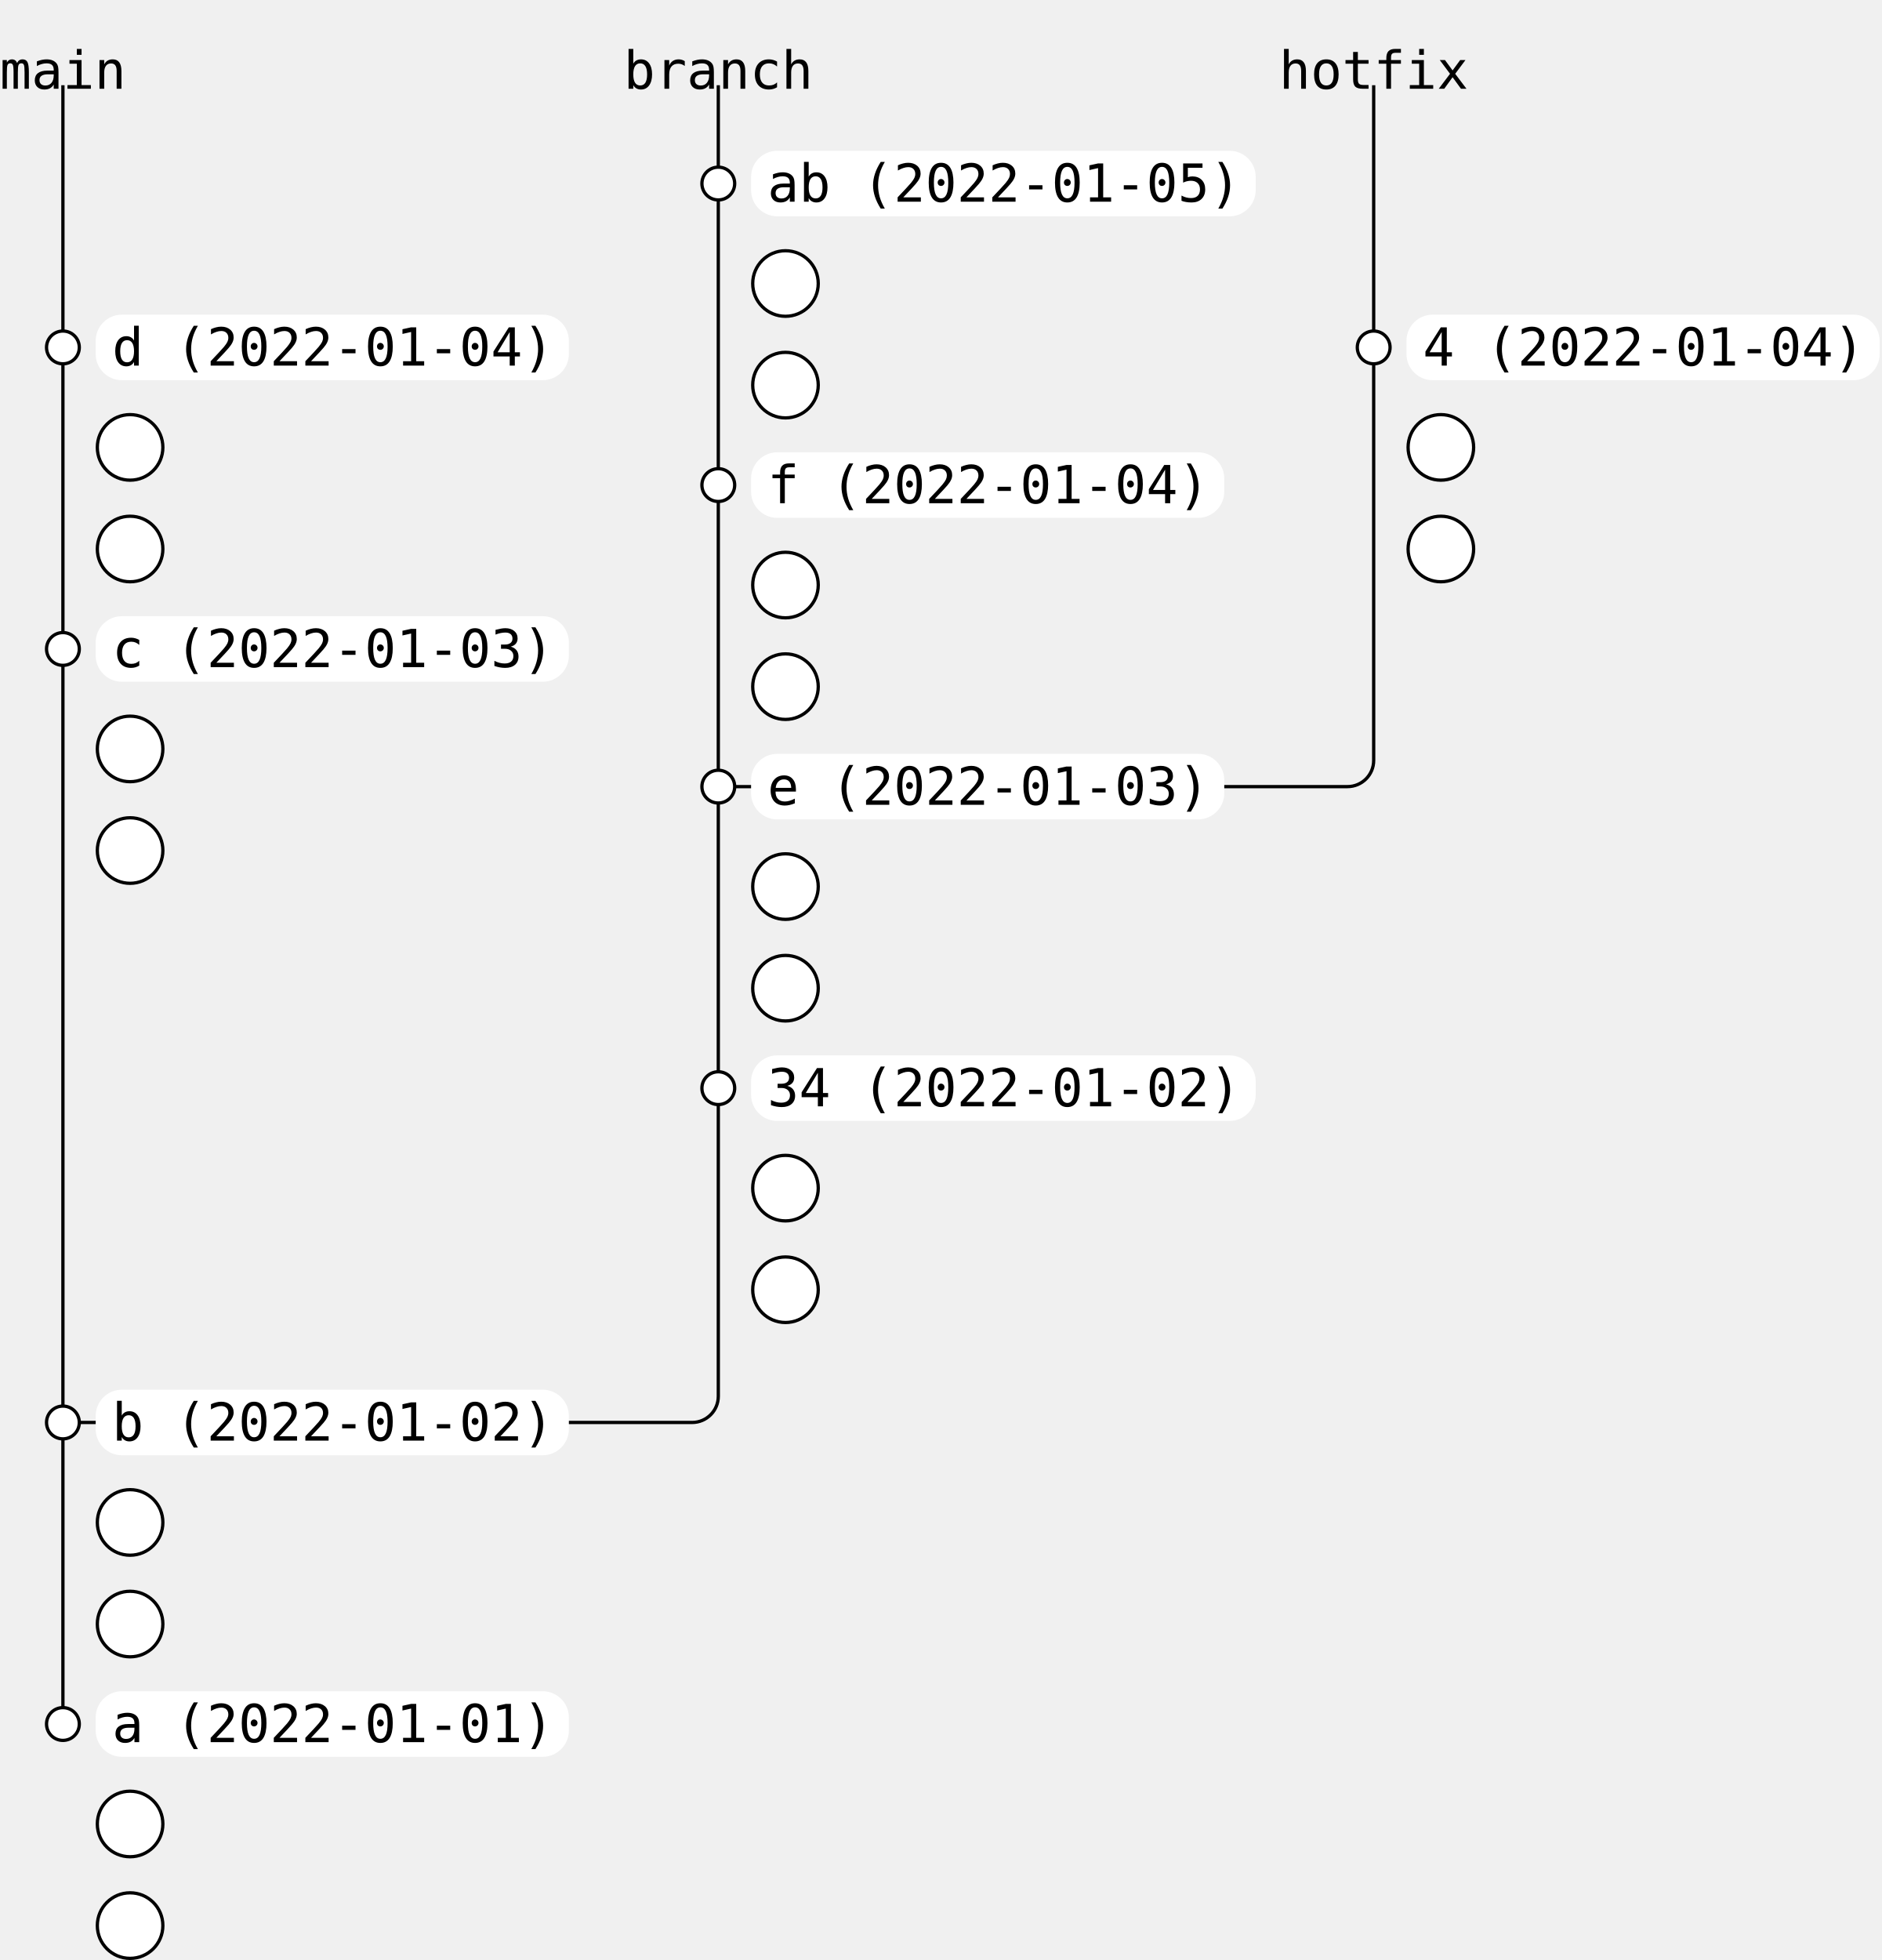
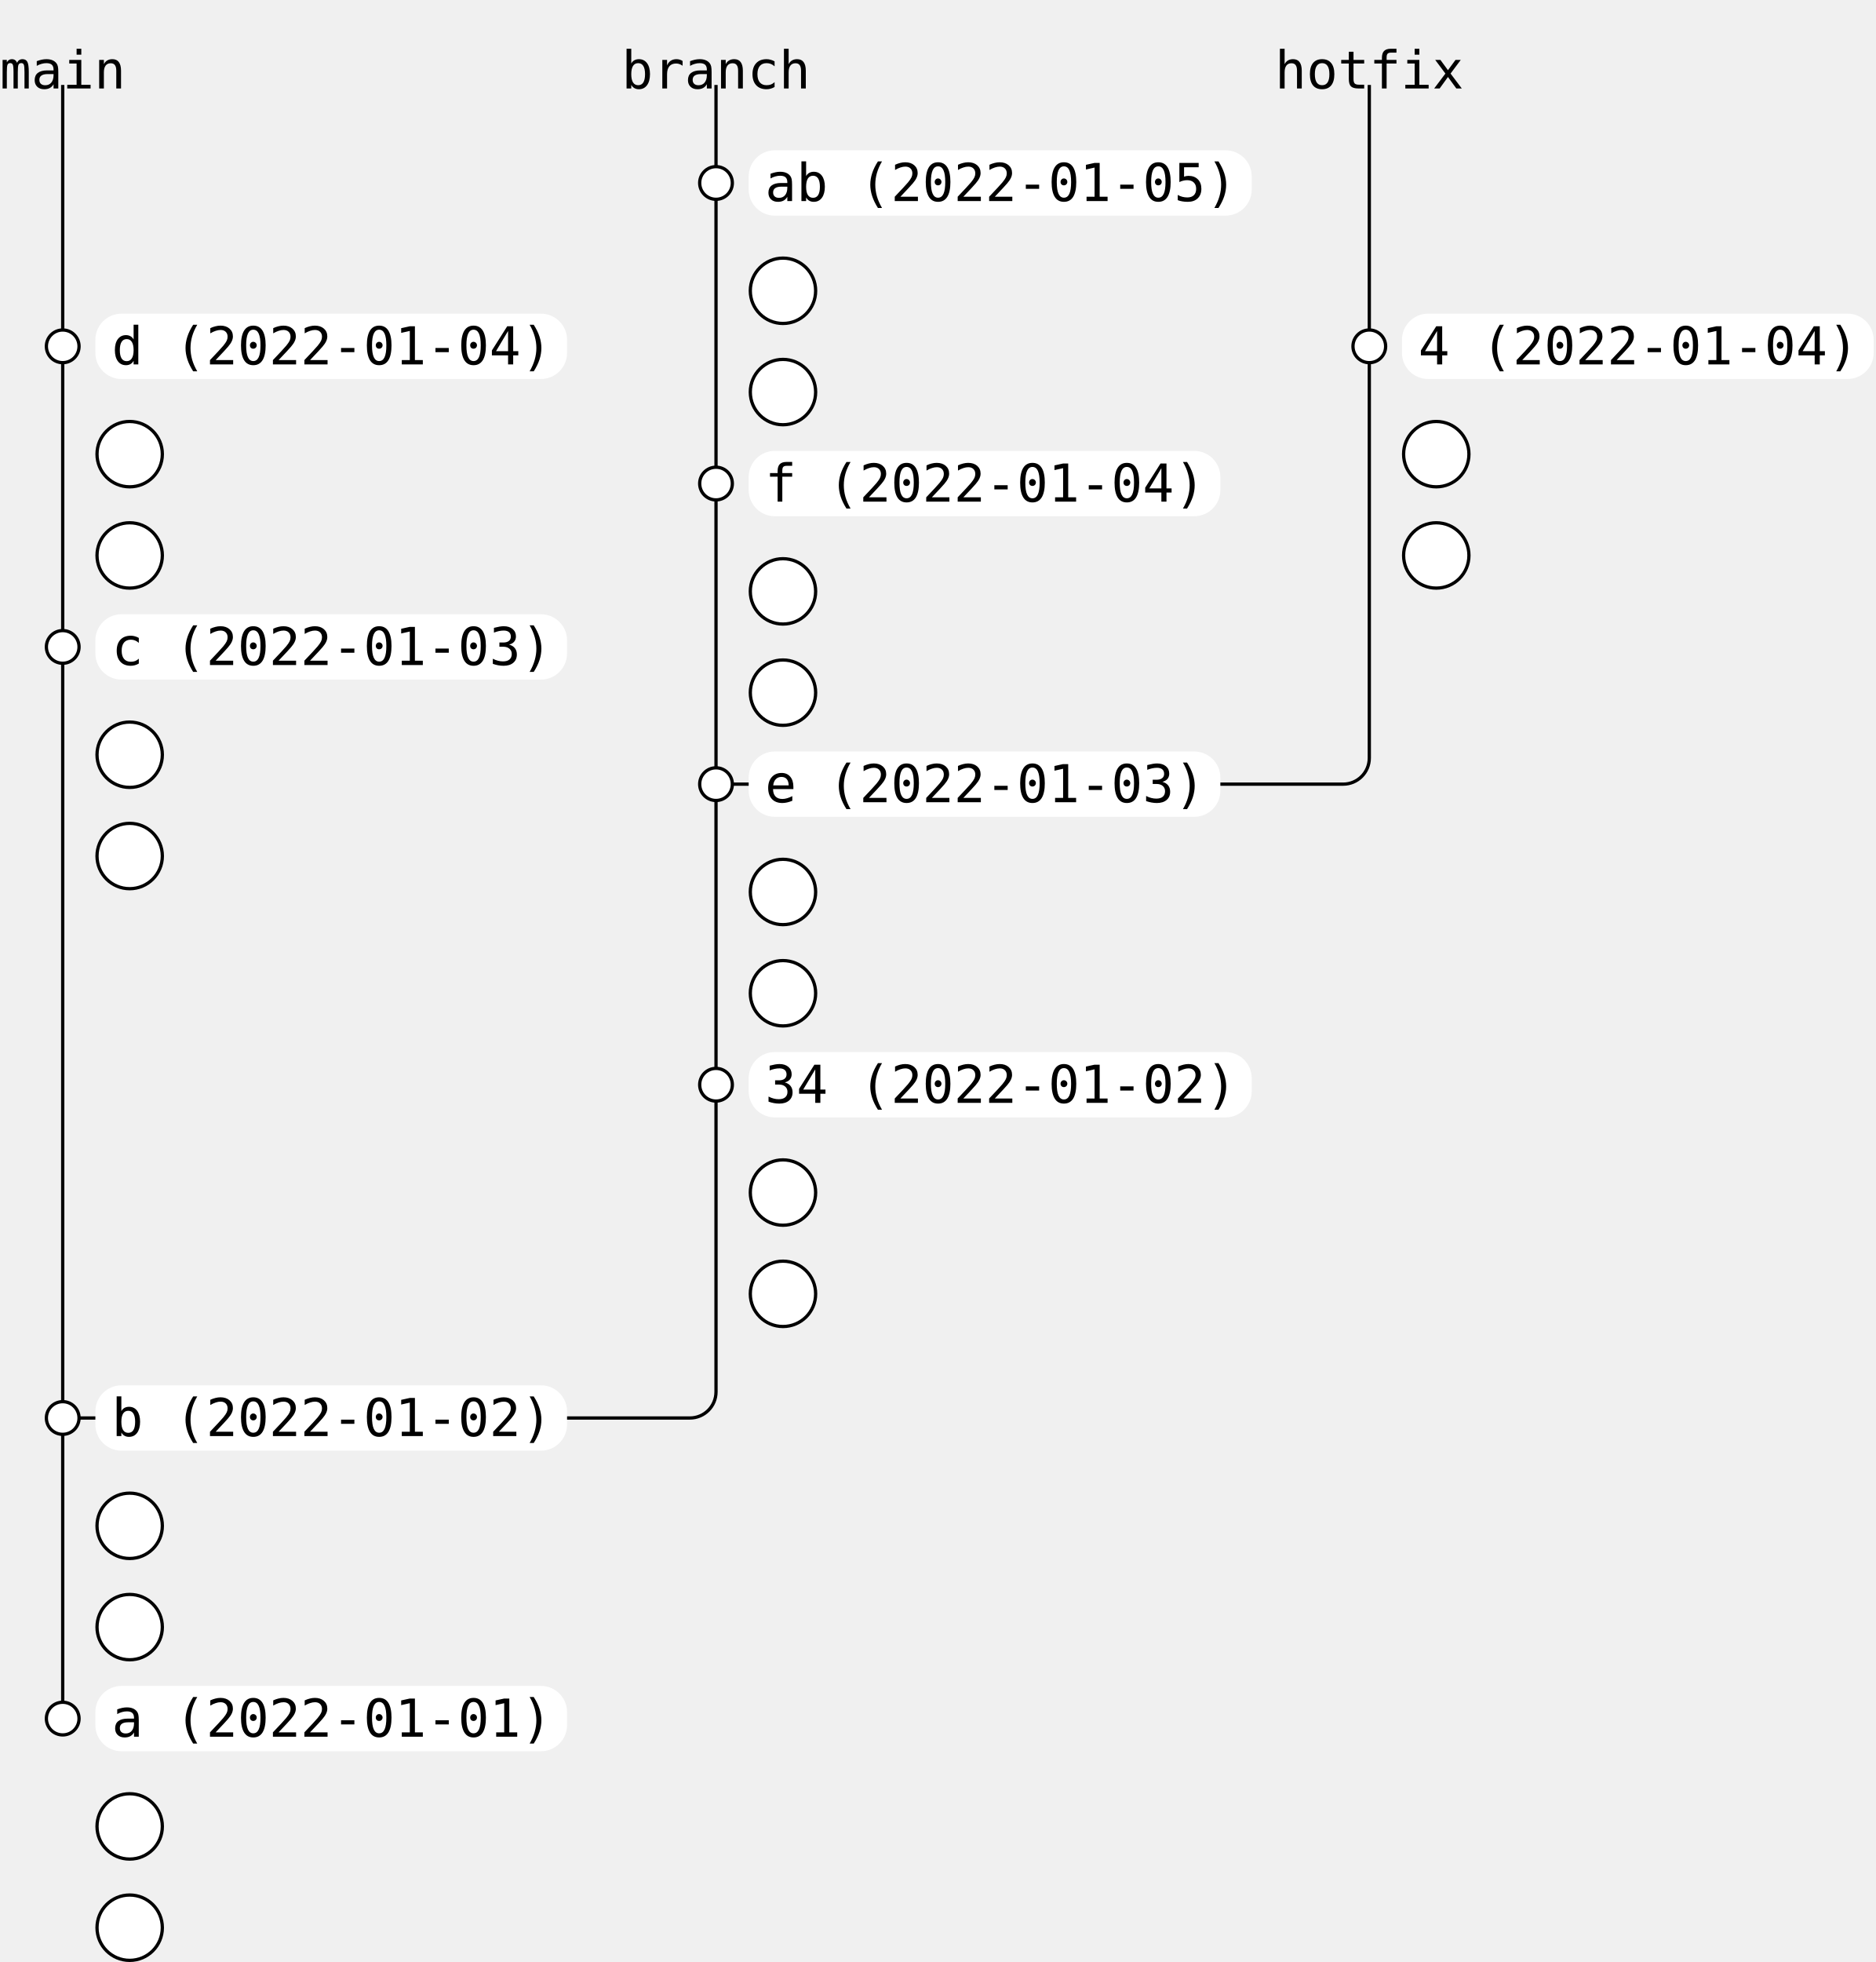
- <svg xmlns="http://www.w3.org/2000/svg" width="574.1" height="598.0" viewBox="-19.20 -26.00 574.10 598.00">
+ <svg xmlns="http://www.w3.org/2000/svg" width="574.1" height="600.5" viewBox="-19.20 -26.00 574.10 600.50">
  <g>
    <path d="M 200.00 0.00 L 200.00 30.00" stroke="black" stroke-width="1px" fill="transparent" />
    <path d="M 0.00 0.00 L 0.00 80.00" stroke="black" stroke-width="1px" fill="transparent" />
    <path d="M 200.00 30.00 L 200.00 122.00" stroke="black" stroke-width="1px" fill="transparent" />
    <path d="M 400.00 0.00 L 400.00 80.00" stroke="black" stroke-width="1px" fill="transparent" />
    <path d="M 0.00 80.00 L 0.00 172.00" stroke="black" stroke-width="1px" fill="transparent" />
    <path d="M 200.00 122.00 L 200.00 214.00" stroke="black" stroke-width="1px" fill="transparent" />
    <path d="M 200.00 214.00 L 200.00 306.00" stroke="black" stroke-width="1px" fill="transparent" />
    <path d="M 0.00 172.00 L 0.00 408.00" stroke="black" stroke-width="1px" fill="transparent" />
    <path d="M 0.00 408.00 L 0.00 500.00" stroke="black" stroke-width="1px" fill="transparent" />
    <path d="M 0.00 408.00 L 192.00 408.00 A 8.00 8.00 0 0 0 200.00 400.00 L 200.00 306.00" stroke="black" stroke-width="1px" fill="transparent" />
    <path d="M 200.00 214.00 L 392.00 214.00 A 8.00 8.00 0 0 0 400.00 206.00 L 400.00 80.00" stroke="black" stroke-width="1px" fill="transparent" />
  </g>
  <text x="0.0" y="-10" text-anchor="middle" dominant-baseline="text-top" font-family="monospace" font-size="16.0" font-weight="normal">main</text>
  <text x="200.0" y="-10" text-anchor="middle" dominant-baseline="text-top" font-family="monospace" font-size="16.0" font-weight="normal">branch</text>
  <text x="400.0" y="-10" text-anchor="middle" dominant-baseline="text-top" font-family="monospace" font-size="16.0" font-weight="normal">hotfix</text>
-   <circle cx="200.0" cy="30.0" r="5" stroke="black" stroke-width="1px" fill="white" />
-   <rect x="210.0" y="20.0" width="154.0" height="20.0" stroke="transparent" stroke-width="1px" fill="white" rx="8" ry="8" />
-   <text x="215.0" y="30.0" text-anchor="start" dominant-baseline="central" font-family="monospace" font-size="16.0" font-weight="normal">ab (2022-01-05)</text>
-   <g transform="translate(220.5, 60.5)">
+   <g transform="translate(200.0, 30.0)">
+     <circle cx="0" cy="0" r="5" stroke="black" stroke-width="1px" fill="white" />
+   </g>
+   <g transform="translate(200.0, 30.0)">
+     <g>
+       <rect x="10" y="-10.0" width="154.0" height="20.0" stroke="transparent" stroke-width="1px" fill="white" rx="8" ry="8" />
+       <text x="15" y="0" text-anchor="start" dominant-baseline="central" font-family="monospace" font-size="16.0" font-weight="normal">ab (2022-01-05)</text>
+     </g>
+   </g>
+   <g transform="translate(220.5, 63.0)">
    <circle cx="0" cy="0" r="10" stroke="black" stroke-width="1px" fill="white" />
  </g>
-   <g transform="translate(220.5, 91.5)">
+   <g transform="translate(220.5, 94.0)">
    <circle cx="0" cy="0" r="10" stroke="black" stroke-width="1px" fill="white" />
  </g>
-   <circle cx="0.0" cy="80.0" r="5" stroke="black" stroke-width="1px" fill="white" />
-   <rect x="10.0" y="70.0" width="144.4" height="20.0" stroke="transparent" stroke-width="1px" fill="white" rx="8" ry="8" />
-   <text x="15.0" y="80.0" text-anchor="start" dominant-baseline="central" font-family="monospace" font-size="16.0" font-weight="normal">d (2022-01-04)</text>
-   <g transform="translate(20.5, 110.5)">
+   <g transform="translate(0.0, 80.0)">
+     <circle cx="0" cy="0" r="5" stroke="black" stroke-width="1px" fill="white" />
+   </g>
+   <g transform="translate(0.0, 80.0)">
+     <g>
+       <rect x="10" y="-10.0" width="144.4" height="20.0" stroke="transparent" stroke-width="1px" fill="white" rx="8" ry="8" />
+       <text x="15" y="0" text-anchor="start" dominant-baseline="central" font-family="monospace" font-size="16.0" font-weight="normal">d (2022-01-04)</text>
+     </g>
+   </g>
+   <g transform="translate(20.5, 113.0)">
    <circle cx="0" cy="0" r="10" stroke="black" stroke-width="1px" fill="white" />
  </g>
-   <g transform="translate(20.5, 141.5)">
+   <g transform="translate(20.5, 144.0)">
    <circle cx="0" cy="0" r="10" stroke="black" stroke-width="1px" fill="white" />
  </g>
-   <circle cx="200.0" cy="122.0" r="5" stroke="black" stroke-width="1px" fill="white" />
-   <rect x="210.0" y="112.0" width="144.4" height="20.0" stroke="transparent" stroke-width="1px" fill="white" rx="8" ry="8" />
-   <text x="215.0" y="122.0" text-anchor="start" dominant-baseline="central" font-family="monospace" font-size="16.0" font-weight="normal">f (2022-01-04)</text>
-   <g transform="translate(220.5, 152.5)">
+   <g transform="translate(200.0, 122.0)">
+     <circle cx="0" cy="0" r="5" stroke="black" stroke-width="1px" fill="white" />
+   </g>
+   <g transform="translate(200.0, 122.0)">
+     <g>
+       <rect x="10" y="-10.0" width="144.4" height="20.0" stroke="transparent" stroke-width="1px" fill="white" rx="8" ry="8" />
+       <text x="15" y="0" text-anchor="start" dominant-baseline="central" font-family="monospace" font-size="16.0" font-weight="normal">f (2022-01-04)</text>
+     </g>
+   </g>
+   <g transform="translate(220.5, 155.0)">
    <circle cx="0" cy="0" r="10" stroke="black" stroke-width="1px" fill="white" />
  </g>
-   <g transform="translate(220.5, 183.5)">
+   <g transform="translate(220.5, 186.0)">
    <circle cx="0" cy="0" r="10" stroke="black" stroke-width="1px" fill="white" />
  </g>
-   <circle cx="400.0" cy="80.0" r="5" stroke="black" stroke-width="1px" fill="white" />
-   <rect x="410.0" y="70.0" width="144.4" height="20.0" stroke="transparent" stroke-width="1px" fill="white" rx="8" ry="8" />
-   <text x="415.0" y="80.0" text-anchor="start" dominant-baseline="central" font-family="monospace" font-size="16.0" font-weight="normal">4 (2022-01-04)</text>
-   <g transform="translate(420.5, 110.5)">
+   <g transform="translate(400.0, 80.0)">
+     <circle cx="0" cy="0" r="5" stroke="black" stroke-width="1px" fill="white" />
+   </g>
+   <g transform="translate(400.0, 80.0)">
+     <g>
+       <rect x="10" y="-10.0" width="144.4" height="20.0" stroke="transparent" stroke-width="1px" fill="white" rx="8" ry="8" />
+       <text x="15" y="0" text-anchor="start" dominant-baseline="central" font-family="monospace" font-size="16.0" font-weight="normal">4 (2022-01-04)</text>
+     </g>
+   </g>
+   <g transform="translate(420.5, 113.0)">
    <circle cx="0" cy="0" r="10" stroke="black" stroke-width="1px" fill="white" />
  </g>
-   <g transform="translate(420.5, 141.5)">
+   <g transform="translate(420.5, 144.0)">
    <circle cx="0" cy="0" r="10" stroke="black" stroke-width="1px" fill="white" />
  </g>
-   <circle cx="0.0" cy="172.0" r="5" stroke="black" stroke-width="1px" fill="white" />
-   <rect x="10.0" y="162.0" width="144.4" height="20.0" stroke="transparent" stroke-width="1px" fill="white" rx="8" ry="8" />
-   <text x="15.0" y="172.0" text-anchor="start" dominant-baseline="central" font-family="monospace" font-size="16.0" font-weight="normal">c (2022-01-03)</text>
-   <g transform="translate(20.5, 202.5)">
+   <g transform="translate(0.0, 172.0)">
+     <circle cx="0" cy="0" r="5" stroke="black" stroke-width="1px" fill="white" />
+   </g>
+   <g transform="translate(0.0, 172.0)">
+     <g>
+       <rect x="10" y="-10.0" width="144.4" height="20.0" stroke="transparent" stroke-width="1px" fill="white" rx="8" ry="8" />
+       <text x="15" y="0" text-anchor="start" dominant-baseline="central" font-family="monospace" font-size="16.0" font-weight="normal">c (2022-01-03)</text>
+     </g>
+   </g>
+   <g transform="translate(20.5, 205.0)">
    <circle cx="0" cy="0" r="10" stroke="black" stroke-width="1px" fill="white" />
  </g>
-   <g transform="translate(20.5, 233.5)">
+   <g transform="translate(20.5, 236.0)">
    <circle cx="0" cy="0" r="10" stroke="black" stroke-width="1px" fill="white" />
  </g>
-   <circle cx="200.0" cy="214.0" r="5" stroke="black" stroke-width="1px" fill="white" />
-   <rect x="210.0" y="204.0" width="144.4" height="20.0" stroke="transparent" stroke-width="1px" fill="white" rx="8" ry="8" />
-   <text x="215.0" y="214.0" text-anchor="start" dominant-baseline="central" font-family="monospace" font-size="16.0" font-weight="normal">e (2022-01-03)</text>
-   <g transform="translate(220.5, 244.5)">
+   <g transform="translate(200.0, 214.0)">
+     <circle cx="0" cy="0" r="5" stroke="black" stroke-width="1px" fill="white" />
+   </g>
+   <g transform="translate(200.0, 214.0)">
+     <g>
+       <rect x="10" y="-10.0" width="144.4" height="20.0" stroke="transparent" stroke-width="1px" fill="white" rx="8" ry="8" />
+       <text x="15" y="0" text-anchor="start" dominant-baseline="central" font-family="monospace" font-size="16.0" font-weight="normal">e (2022-01-03)</text>
+     </g>
+   </g>
+   <g transform="translate(220.5, 247.0)">
    <circle cx="0" cy="0" r="10" stroke="black" stroke-width="1px" fill="white" />
  </g>
-   <g transform="translate(220.5, 275.5)">
+   <g transform="translate(220.5, 278.0)">
    <circle cx="0" cy="0" r="10" stroke="black" stroke-width="1px" fill="white" />
  </g>
-   <circle cx="200.0" cy="306.0" r="5" stroke="black" stroke-width="1px" fill="white" />
-   <rect x="210.0" y="296.0" width="154.0" height="20.0" stroke="transparent" stroke-width="1px" fill="white" rx="8" ry="8" />
-   <text x="215.0" y="306.0" text-anchor="start" dominant-baseline="central" font-family="monospace" font-size="16.0" font-weight="normal">34 (2022-01-02)</text>
-   <g transform="translate(220.5, 336.5)">
+   <g transform="translate(200.0, 306.0)">
+     <circle cx="0" cy="0" r="5" stroke="black" stroke-width="1px" fill="white" />
+   </g>
+   <g transform="translate(200.0, 306.0)">
+     <g>
+       <rect x="10" y="-10.0" width="154.0" height="20.0" stroke="transparent" stroke-width="1px" fill="white" rx="8" ry="8" />
+       <text x="15" y="0" text-anchor="start" dominant-baseline="central" font-family="monospace" font-size="16.0" font-weight="normal">34 (2022-01-02)</text>
+     </g>
+   </g>
+   <g transform="translate(220.5, 339.0)">
    <circle cx="0" cy="0" r="10" stroke="black" stroke-width="1px" fill="white" />
  </g>
-   <g transform="translate(220.5, 367.5)">
+   <g transform="translate(220.5, 370.0)">
    <circle cx="0" cy="0" r="10" stroke="black" stroke-width="1px" fill="white" />
  </g>
-   <circle cx="0.0" cy="408.0" r="5" stroke="black" stroke-width="1px" fill="white" />
-   <rect x="10.0" y="398.0" width="144.4" height="20.0" stroke="transparent" stroke-width="1px" fill="white" rx="8" ry="8" />
-   <text x="15.0" y="408.0" text-anchor="start" dominant-baseline="central" font-family="monospace" font-size="16.0" font-weight="normal">b (2022-01-02)</text>
-   <g transform="translate(20.5, 438.5)">
+   <g transform="translate(0.0, 408.0)">
+     <circle cx="0" cy="0" r="5" stroke="black" stroke-width="1px" fill="white" />
+   </g>
+   <g transform="translate(0.0, 408.0)">
+     <g>
+       <rect x="10" y="-10.0" width="144.4" height="20.0" stroke="transparent" stroke-width="1px" fill="white" rx="8" ry="8" />
+       <text x="15" y="0" text-anchor="start" dominant-baseline="central" font-family="monospace" font-size="16.0" font-weight="normal">b (2022-01-02)</text>
+     </g>
+   </g>
+   <g transform="translate(20.5, 441.0)">
    <circle cx="0" cy="0" r="10" stroke="black" stroke-width="1px" fill="white" />
  </g>
-   <g transform="translate(20.5, 469.5)">
+   <g transform="translate(20.5, 472.0)">
    <circle cx="0" cy="0" r="10" stroke="black" stroke-width="1px" fill="white" />
  </g>
-   <circle cx="0.0" cy="500.0" r="5" stroke="black" stroke-width="1px" fill="white" />
-   <rect x="10.0" y="490.0" width="144.4" height="20.0" stroke="transparent" stroke-width="1px" fill="white" rx="8" ry="8" />
-   <text x="15.0" y="500.0" text-anchor="start" dominant-baseline="central" font-family="monospace" font-size="16.0" font-weight="normal">a (2022-01-01)</text>
-   <g transform="translate(20.5, 530.5)">
+   <g transform="translate(0.0, 500.0)">
+     <circle cx="0" cy="0" r="5" stroke="black" stroke-width="1px" fill="white" />
+   </g>
+   <g transform="translate(0.0, 500.0)">
+     <g>
+       <rect x="10" y="-10.0" width="144.4" height="20.0" stroke="transparent" stroke-width="1px" fill="white" rx="8" ry="8" />
+       <text x="15" y="0" text-anchor="start" dominant-baseline="central" font-family="monospace" font-size="16.0" font-weight="normal">a (2022-01-01)</text>
+     </g>
+   </g>
+   <g transform="translate(20.5, 533.0)">
    <circle cx="0" cy="0" r="10" stroke="black" stroke-width="1px" fill="white" />
  </g>
-   <g transform="translate(20.5, 561.5)">
+   <g transform="translate(20.5, 564.0)">
    <circle cx="0" cy="0" r="10" stroke="black" stroke-width="1px" fill="white" />
  </g>
</svg>
